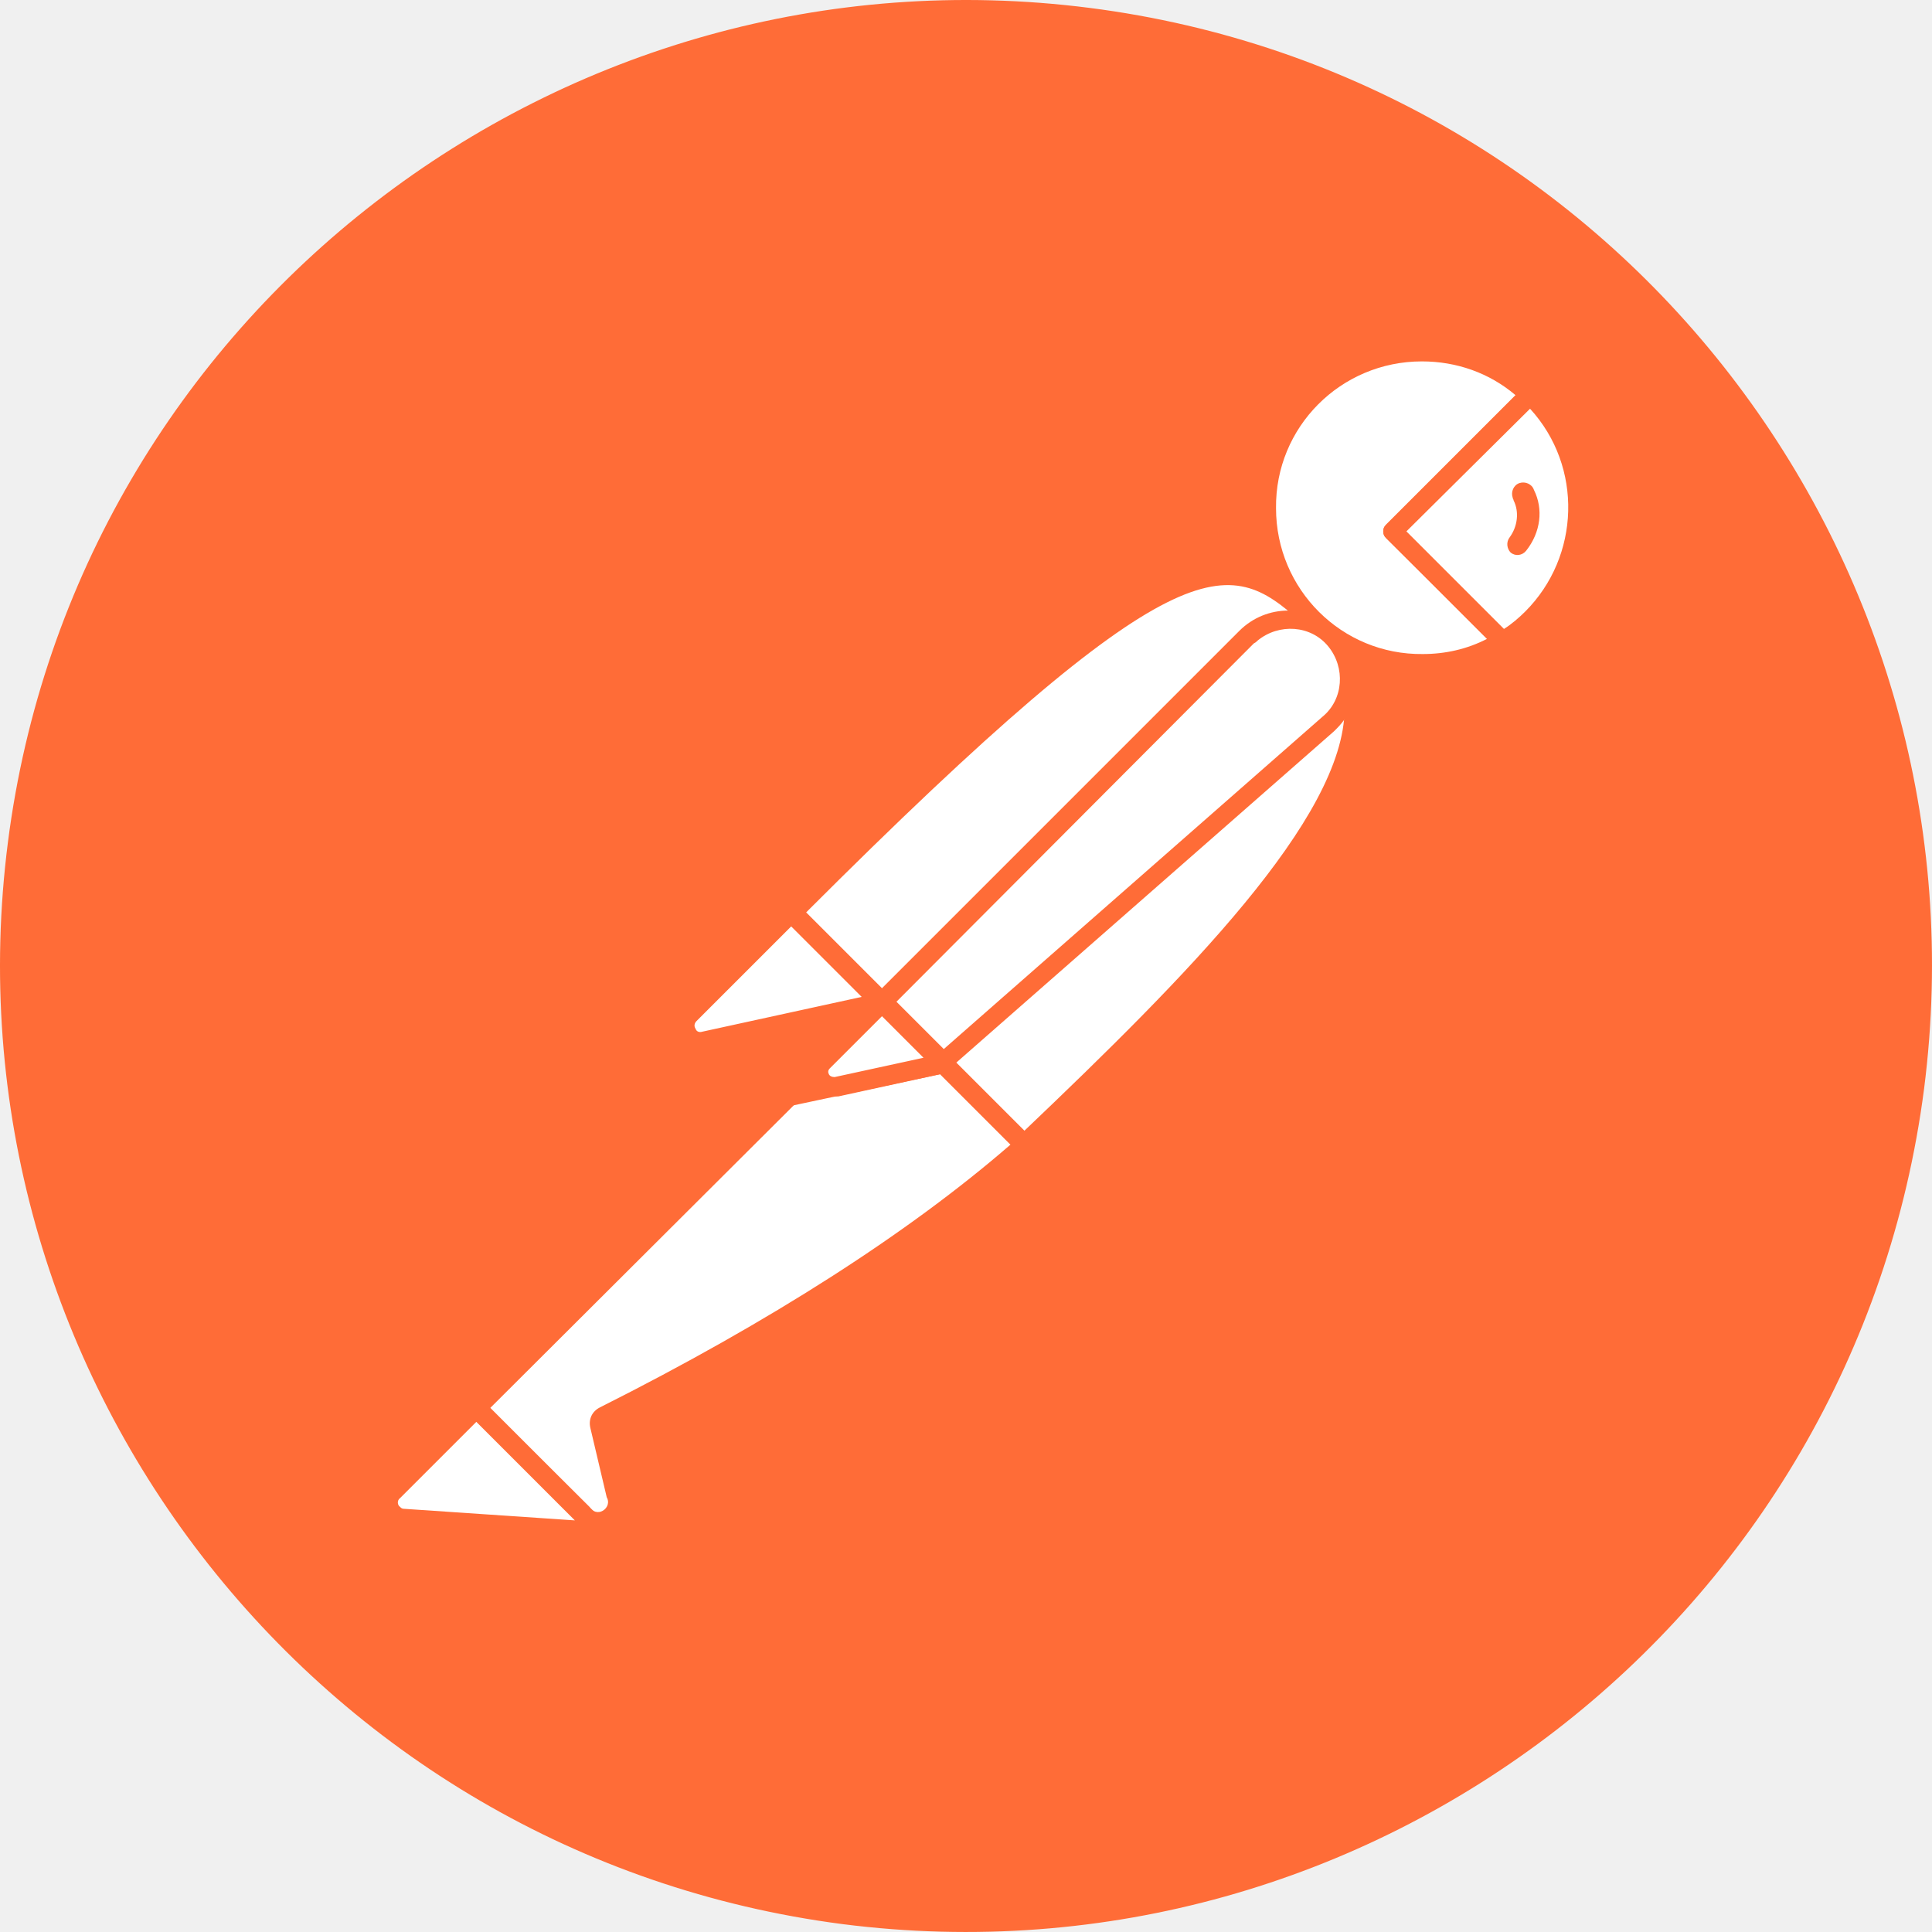
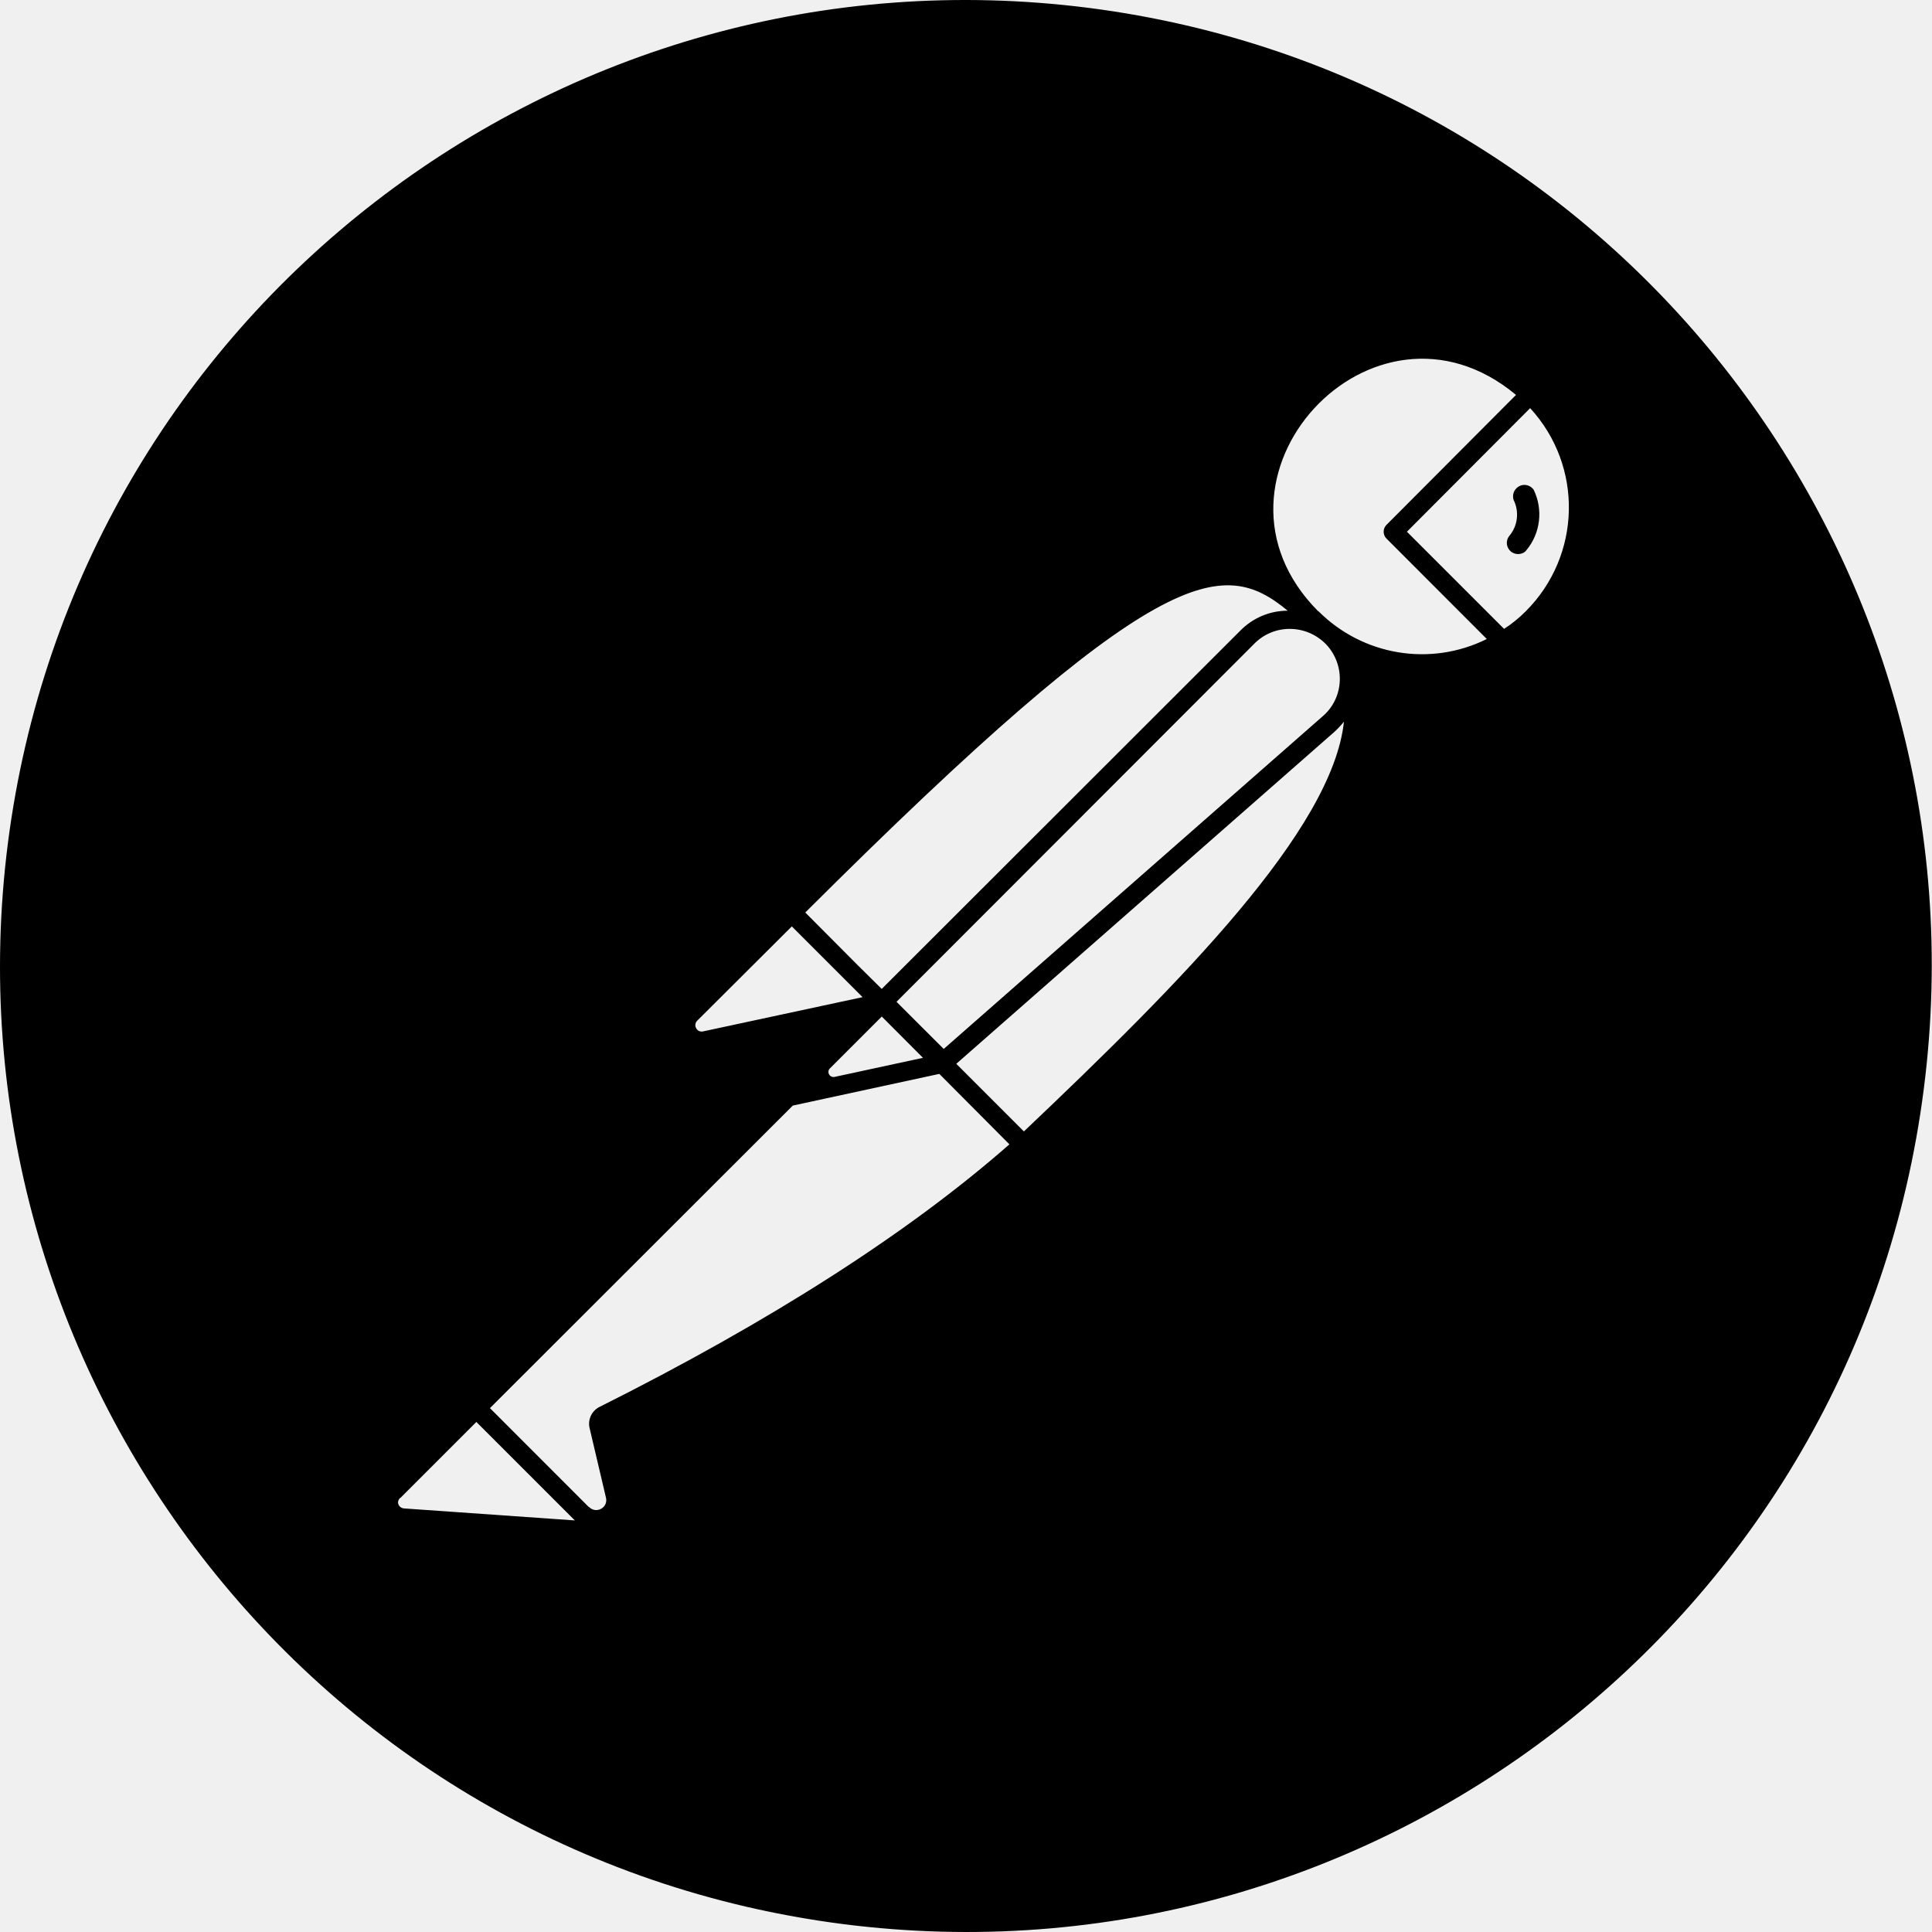
- <svg xmlns="http://www.w3.org/2000/svg" width="800px" height="800px" viewBox="0 0 256 256" version="1.1" preserveAspectRatio="xMidYMid">
-   <g>
-     <path d="M254.953,144.253 C263.912,74.122 214.384,10.005 144.381,1.047 C74.378,-7.912 10.005,41.616 1.047,111.619 C-7.912,181.622 41.616,245.867 111.619,254.953 C181.75,263.912 245.867,214.384 254.953,144.253 Z" fill="#FF6C37">
- 
- </path>
-     <g transform="translate(50.18122, 45.19892)">
-       <path d="M124.018,36.985 L70.012,90.992 L54.783,75.762 C107.893,22.652 113.14,27.259 124.018,36.985 L124.018,36.985 Z" fill="#FFFFFF">
- 
- </path>
-       <path d="M70.012,92.271 C69.628,92.271 69.372,92.143 69.116,91.887 L53.759,76.658 C53.247,76.146 53.247,75.378 53.759,74.867 C107.765,20.86 113.396,25.979 124.786,36.217 C125.042,36.473 125.17,36.729 125.17,37.113 C125.17,37.497 125.042,37.753 124.786,38.009 L70.78,91.887 C70.652,92.143 70.268,92.271 70.012,92.271 Z M56.575,75.762 L70.012,89.2 L122.099,37.113 C112.629,28.667 106.23,26.107 56.575,75.762 L56.575,75.762 Z" fill="#FF6C37">
- 
- </path>
-       <path d="M85.497,106.477 L70.78,91.759 L124.786,37.753 C139.248,52.343 117.62,76.018 85.497,106.477 Z" fill="#FFFFFF">
- 
- </path>
-       <path d="M85.497,107.757 C85.113,107.757 84.858,107.629 84.602,107.373 L69.884,92.655 C69.628,92.399 69.628,92.143 69.628,91.759 C69.628,91.376 69.756,91.12 70.012,90.864 L124.018,36.857 C124.53,36.345 125.298,36.345 125.81,36.857 C129.138,39.929 130.929,44.28 130.801,48.759 C130.545,62.965 114.42,81.009 86.521,107.373 C86.137,107.629 85.753,107.757 85.497,107.757 L85.497,107.757 Z M72.572,91.759 C80.762,100.078 84.218,103.405 85.497,104.685 C106.998,84.209 127.858,63.221 127.986,48.759 C128.114,45.432 126.834,42.104 124.658,39.545 L72.572,91.759 Z" fill="#FF6C37">
- 
- </path>
-       <path d="M55.039,76.146 L65.917,87.024 C66.173,87.28 66.173,87.536 65.917,87.792 C65.789,87.92 65.789,87.92 65.661,87.92 L43.137,92.783 C41.985,92.911 40.961,92.143 40.705,90.992 C40.577,90.352 40.833,89.712 41.217,89.328 L54.271,76.274 C54.527,76.018 54.911,75.89 55.039,76.146 Z" fill="#FFFFFF">
- 
- </path>
-       <path d="M42.753,94.063 C40.833,94.063 39.426,92.527 39.426,90.608 C39.426,89.712 39.81,88.816 40.45,88.176 L53.503,75.122 C54.271,74.483 55.295,74.483 56.063,75.122 L66.941,86 C67.709,86.64 67.709,87.792 66.941,88.56 C66.685,88.816 66.429,88.944 66.045,89.072 L43.521,93.935 C43.265,93.935 43.009,94.063 42.753,94.063 L42.753,94.063 Z M54.655,77.554 L42.113,90.096 C41.857,90.352 41.729,90.736 41.985,91.12 C42.113,91.504 42.497,91.631 42.881,91.504 L63.997,86.896 L54.655,77.554 Z" fill="#FF6C37">
- 
- </path>
-       <path d="M152.557,7.039 C144.367,-0.896 131.185,-0.64 123.251,7.679 C115.316,15.997 115.572,29.051 123.89,36.985 C130.673,43.512 140.911,44.664 148.974,39.801 L134.385,25.211 L152.557,7.039 Z" fill="#FFFFFF">
- 
- </path>
-       <path d="M138.224,44.024 C126.066,44.024 116.212,34.17 116.212,22.012 C116.212,9.854 126.066,-1.81866161e-14 138.224,-1.81866161e-14 C143.855,-1.81866161e-14 149.358,2.176 153.453,6.143 C153.709,6.399 153.837,6.655 153.837,7.039 C153.837,7.423 153.709,7.679 153.453,7.935 L136.176,25.211 L149.742,38.777 C150.254,39.289 150.254,40.057 149.742,40.569 C149.614,40.697 149.614,40.697 149.486,40.825 C146.158,42.872 142.191,44.024 138.224,44.024 Z M138.224,2.688 C127.474,2.688 118.771,11.39 118.899,22.14 C118.899,32.89 127.602,41.593 138.352,41.465 C141.295,41.465 144.239,40.825 146.926,39.417 L133.489,26.107 C133.233,25.851 133.105,25.595 133.105,25.211 C133.105,24.828 133.233,24.572 133.489,24.316 L150.638,7.167 C147.182,4.223 142.831,2.688 138.224,2.688 L138.224,2.688 Z" fill="#FF6C37">
- 
- </path>
-       <path d="M152.941,7.423 L152.685,7.167 L134.385,25.211 L148.846,39.673 C150.254,38.777 151.661,37.753 152.813,36.601 C161.004,28.539 161.004,15.485 152.941,7.423 L152.941,7.423 Z" fill="#FFFFFF">
- 
- </path>
-       <path d="M148.974,41.081 C148.59,41.081 148.334,40.953 148.078,40.697 L133.489,26.107 C133.233,25.851 133.105,25.595 133.105,25.211 C133.105,24.828 133.233,24.572 133.489,24.316 L151.661,6.143 C152.173,5.631 152.941,5.631 153.453,6.143 L153.837,6.399 C162.412,14.973 162.412,28.795 153.965,37.497 C152.685,38.777 151.278,39.929 149.742,40.825 C149.358,40.953 149.102,41.081 148.974,41.081 L148.974,41.081 Z M136.176,25.211 L149.102,38.137 C150.126,37.497 151.15,36.601 151.917,35.834 C159.212,28.539 159.596,16.637 152.557,8.958 L136.176,25.211 Z" fill="#FF6C37">
- 
- </path>
-       <path d="M126.194,39.289 C123.123,36.217 118.132,36.217 115.06,39.289 L66.813,87.536 L74.875,95.599 L125.938,50.807 C129.266,47.991 129.521,43 126.706,39.673 C126.45,39.545 126.322,39.417 126.194,39.289 L126.194,39.289 Z" fill="#FFFFFF">
- 
- </path>
-       <path d="M74.747,96.879 C74.363,96.879 74.107,96.751 73.851,96.495 L65.789,88.432 C65.277,87.92 65.277,87.152 65.789,86.64 L114.036,38.393 C117.62,34.81 123.379,34.81 126.962,38.393 C130.545,41.976 130.545,47.735 126.962,51.319 C126.834,51.447 126.706,51.575 126.578,51.703 L75.515,96.495 C75.387,96.751 75.131,96.879 74.747,96.879 L74.747,96.879 Z M68.604,87.536 L74.875,93.807 L125.042,49.783 C127.858,47.479 128.114,43.256 125.81,40.441 C123.507,37.625 119.283,37.369 116.468,39.673 C116.34,39.801 116.212,39.929 115.956,40.057 L68.604,87.536 Z" fill="#FF6C37">
- 
- </path>
-       <path d="M29.827,142.438 C29.316,142.694 29.06,143.206 29.188,143.718 L31.363,152.932 C31.875,154.212 31.107,155.748 29.699,156.132 C28.676,156.516 27.524,156.132 26.884,155.364 L12.806,141.415 L58.75,95.471 L74.619,95.727 L85.369,106.477 C82.81,108.652 67.325,123.626 29.827,142.438 L29.827,142.438 Z" fill="#FFFFFF">
- 
- </path>
-       <path d="M28.804,157.412 C27.78,157.412 26.756,157.028 26.116,156.26 L12.167,142.31 C11.911,142.054 11.783,141.798 11.783,141.415 C11.783,141.031 11.911,140.775 12.167,140.519 L58.11,94.575 C58.366,94.319 58.75,94.191 59.006,94.191 L74.875,94.447 C75.259,94.447 75.515,94.575 75.771,94.831 L86.521,105.581 C86.777,105.837 86.905,106.221 86.905,106.605 C86.905,106.989 86.777,107.245 86.393,107.501 L85.497,108.268 C71.932,120.17 53.503,132.072 30.595,143.462 L32.771,152.549 C33.155,154.212 32.387,156.004 30.851,156.9 C30.083,157.284 29.443,157.412 28.804,157.412 Z M14.726,141.415 L27.908,154.468 C28.292,155.108 29.06,155.364 29.699,154.98 C30.339,154.596 30.595,153.828 30.211,153.188 L28.036,143.974 C27.78,142.822 28.292,141.798 29.316,141.287 C51.967,129.897 70.268,118.123 83.706,106.477 L74.235,97.007 L59.518,96.751 L14.726,141.415 Z" fill="#FF6C37">
- 
- </path>
-       <path d="M1.928,152.421 L12.934,141.415 L29.316,157.796 L3.208,156.004 C2.056,155.876 1.289,154.852 1.417,153.7 C1.417,153.188 1.545,152.676 1.928,152.421 L1.928,152.421 Z" fill="#FFFFFF">
- 
- </path>
-       <path d="M29.316,158.947 L3.08,157.156 C1.161,157.028 -0.119,155.364 0.009,153.444 C0.137,152.676 0.393,151.909 1.033,151.397 L12.039,140.391 C12.551,139.879 13.318,139.879 13.83,140.391 L30.211,156.772 C30.595,157.156 30.723,157.668 30.467,158.179 C30.211,158.691 29.827,158.947 29.316,158.947 L29.316,158.947 Z M12.934,143.206 L2.824,153.316 C2.44,153.572 2.44,154.212 2.824,154.468 C2.952,154.596 3.08,154.724 3.336,154.724 L25.988,156.26 L12.934,143.206 Z" fill="#FF6C37">
- 
- </path>
-       <path d="M54.271,101.358 C53.503,101.358 52.991,100.718 52.991,100.078 C52.991,99.694 53.119,99.438 53.375,99.182 L65.789,86.768 C66.301,86.256 67.069,86.256 67.581,86.768 L75.643,94.831 C76.027,95.215 76.155,95.599 76.027,96.111 C75.899,96.495 75.515,96.879 75.003,97.007 L54.527,101.358 C54.399,101.358 54.271,101.358 54.271,101.358 L54.271,101.358 Z M66.685,89.456 L58.238,97.902 L72.06,94.959 L66.685,89.456 Z" fill="#FF6C37">
- 
- </path>
-       <path d="M74.619,95.727 L60.542,98.798 C59.518,99.054 58.494,98.414 58.238,97.39 C58.11,96.751 58.238,96.111 58.75,95.599 L66.557,87.792 L74.619,95.727 Z" fill="#FFFFFF">
- 
- </path>
-       <path d="M60.286,100.078 C58.494,100.078 57.087,98.67 57.087,96.879 C57.087,95.983 57.47,95.215 57.982,94.575 L65.789,86.768 C66.301,86.256 67.069,86.256 67.581,86.768 L75.643,94.831 C76.027,95.215 76.155,95.599 76.027,96.111 C75.899,96.495 75.515,96.879 75.003,97.007 L60.926,100.078 C60.67,100.078 60.414,100.078 60.286,100.078 L60.286,100.078 Z M66.685,89.456 L59.774,96.367 C59.518,96.623 59.518,96.879 59.646,97.134 C59.774,97.39 60.03,97.518 60.414,97.518 L72.188,94.959 L66.685,89.456 Z" fill="#FF6C37">
- 
- </path>
-       <path d="M153.069,19.708 C152.813,18.941 151.917,18.557 151.15,18.813 C150.382,19.069 149.998,19.964 150.254,20.732 C150.254,20.86 150.382,20.988 150.382,21.116 C151.15,22.652 150.894,24.572 149.87,25.979 C149.358,26.619 149.486,27.515 149.998,28.027 C150.638,28.539 151.533,28.411 152.045,27.771 C153.965,25.339 154.349,22.268 153.069,19.708 L153.069,19.708 Z" fill="#FF6C37">
- 
- </path>
-     </g>
-   </g>
+ <svg xmlns="http://www.w3.org/2000/svg" width="32" height="32" viewBox="0 0 32 32">
+   <path d="M18.036 0.131c-8.765-1.12-16.781 5.067-17.905 13.833-1.12 8.765 5.067 16.781 13.833 17.905 8.765 1.12 16.781-5.067 17.9-13.833 1.125-8.765-5.061-16.781-13.828-17.905zM21.328 10.115c-0.297 0-0.579 0.12-0.787 0.333l-5.937 5.932-0.411-0.407-0.855-0.859c5.849-5.833 6.907-5.891 7.989-5zM14.849 16.593l5.916-5.921c0.328-0.344 0.875-0.339 1.204 0.005 0.323 0.349 0.291 0.896-0.073 1.197l-6.265 5.5zM15.287 17.521l-1.469 0.317c-0.031 0.005-0.072-0.011-0.088-0.047-0.016-0.032-0.011-0.068 0.016-0.095l0.859-0.859zM11.547 16.907l1.568-1.563 1.172 1.172-2.641 0.567c-0.047 0.011-0.093-0.009-0.115-0.052-0.025-0.041-0.015-0.093 0.016-0.124zM6.688 24.984c-0.057-0.005-0.1-0.057-0.095-0.109 0.005-0.025 0.016-0.047 0.032-0.063h0.005l1.26-1.26 1.631 1.631zM9.921 23.307c-0.124 0.068-0.187 0.209-0.156 0.344l0.271 1.152c0.043 0.167-0.161 0.28-0.281 0.156h-0.005l-1.635-1.636 5.016-5.011 2.427-0.525 1.161 1.167c-1.672 1.468-3.959 2.932-6.797 4.353zM16.959 18.74l-1.12-1.12 6.265-5.5c0.057-0.052 0.109-0.109 0.156-0.167-0.192 1.792-2.703 4.323-5.301 6.787zM21.839 10.125h-0.005c-2.183-2.193 0.901-5.563 3.276-3.584l-2.145 2.152c-0.063 0.061-0.063 0.167 0 0.228l1.661 1.663c-0.932 0.463-2.052 0.276-2.787-0.459zM25.271 10.125c-0.109 0.109-0.229 0.208-0.359 0.291l-1.609-1.609 2.041-2.047c0.885 0.964 0.849 2.443-0.073 3.365zM25.14 8.068c-0.067 0.047-0.093 0.129-0.072 0.208 0.099 0.197 0.072 0.432-0.068 0.599-0.068 0.084-0.052 0.199 0.031 0.265 0.032 0.021 0.068 0.037 0.109 0.037 0.057 0 0.111-0.021 0.141-0.063 0.235-0.281 0.281-0.677 0.12-1.005-0.063-0.083-0.177-0.104-0.261-0.041z" />
</svg>
